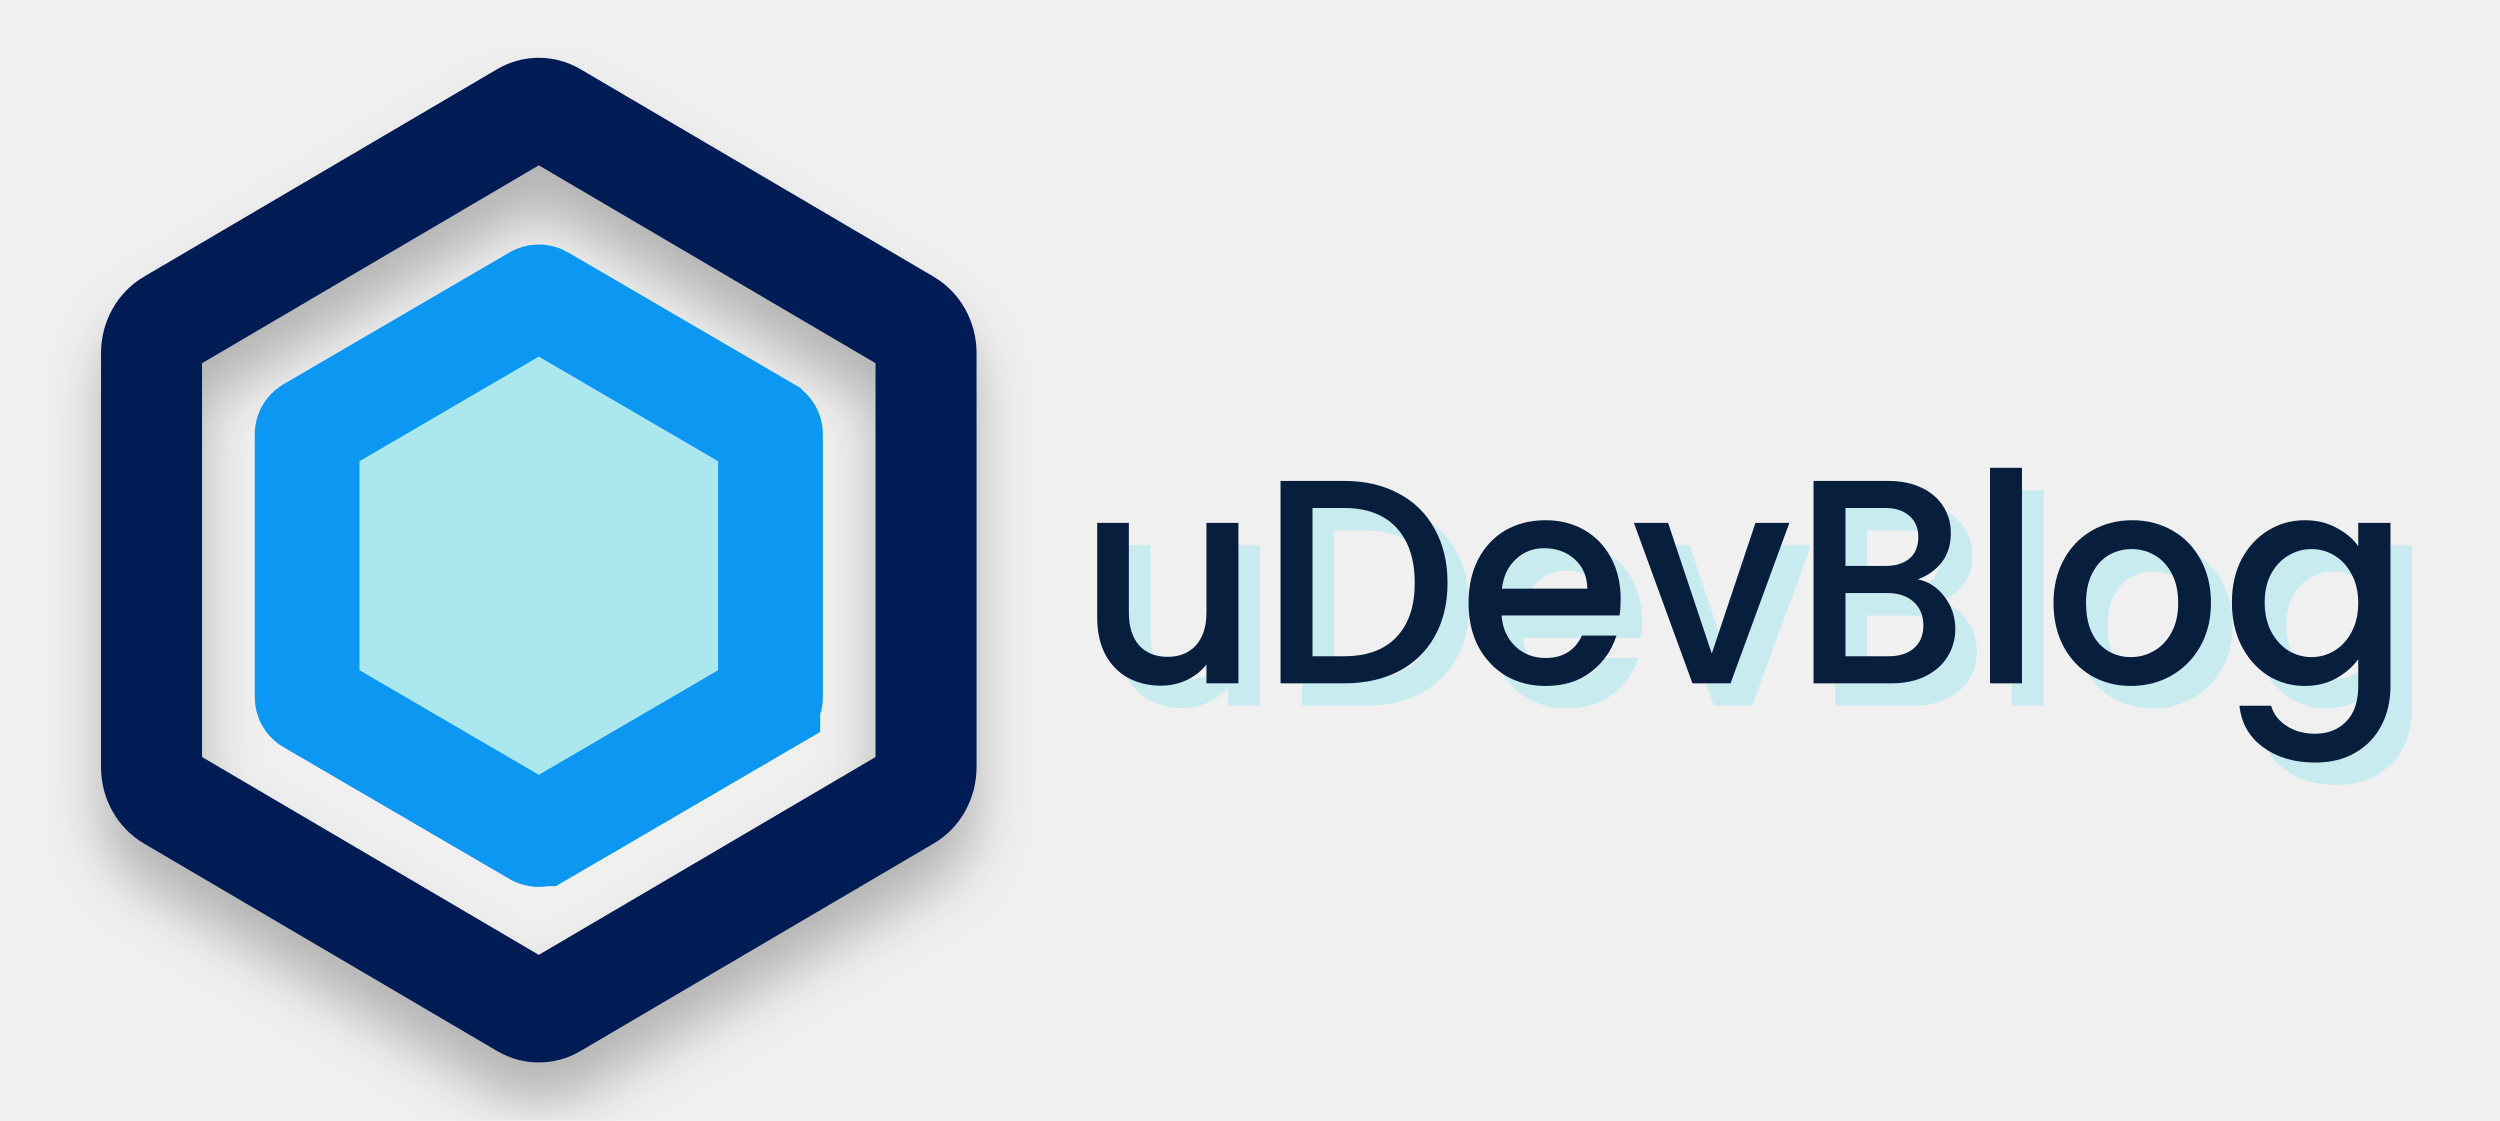
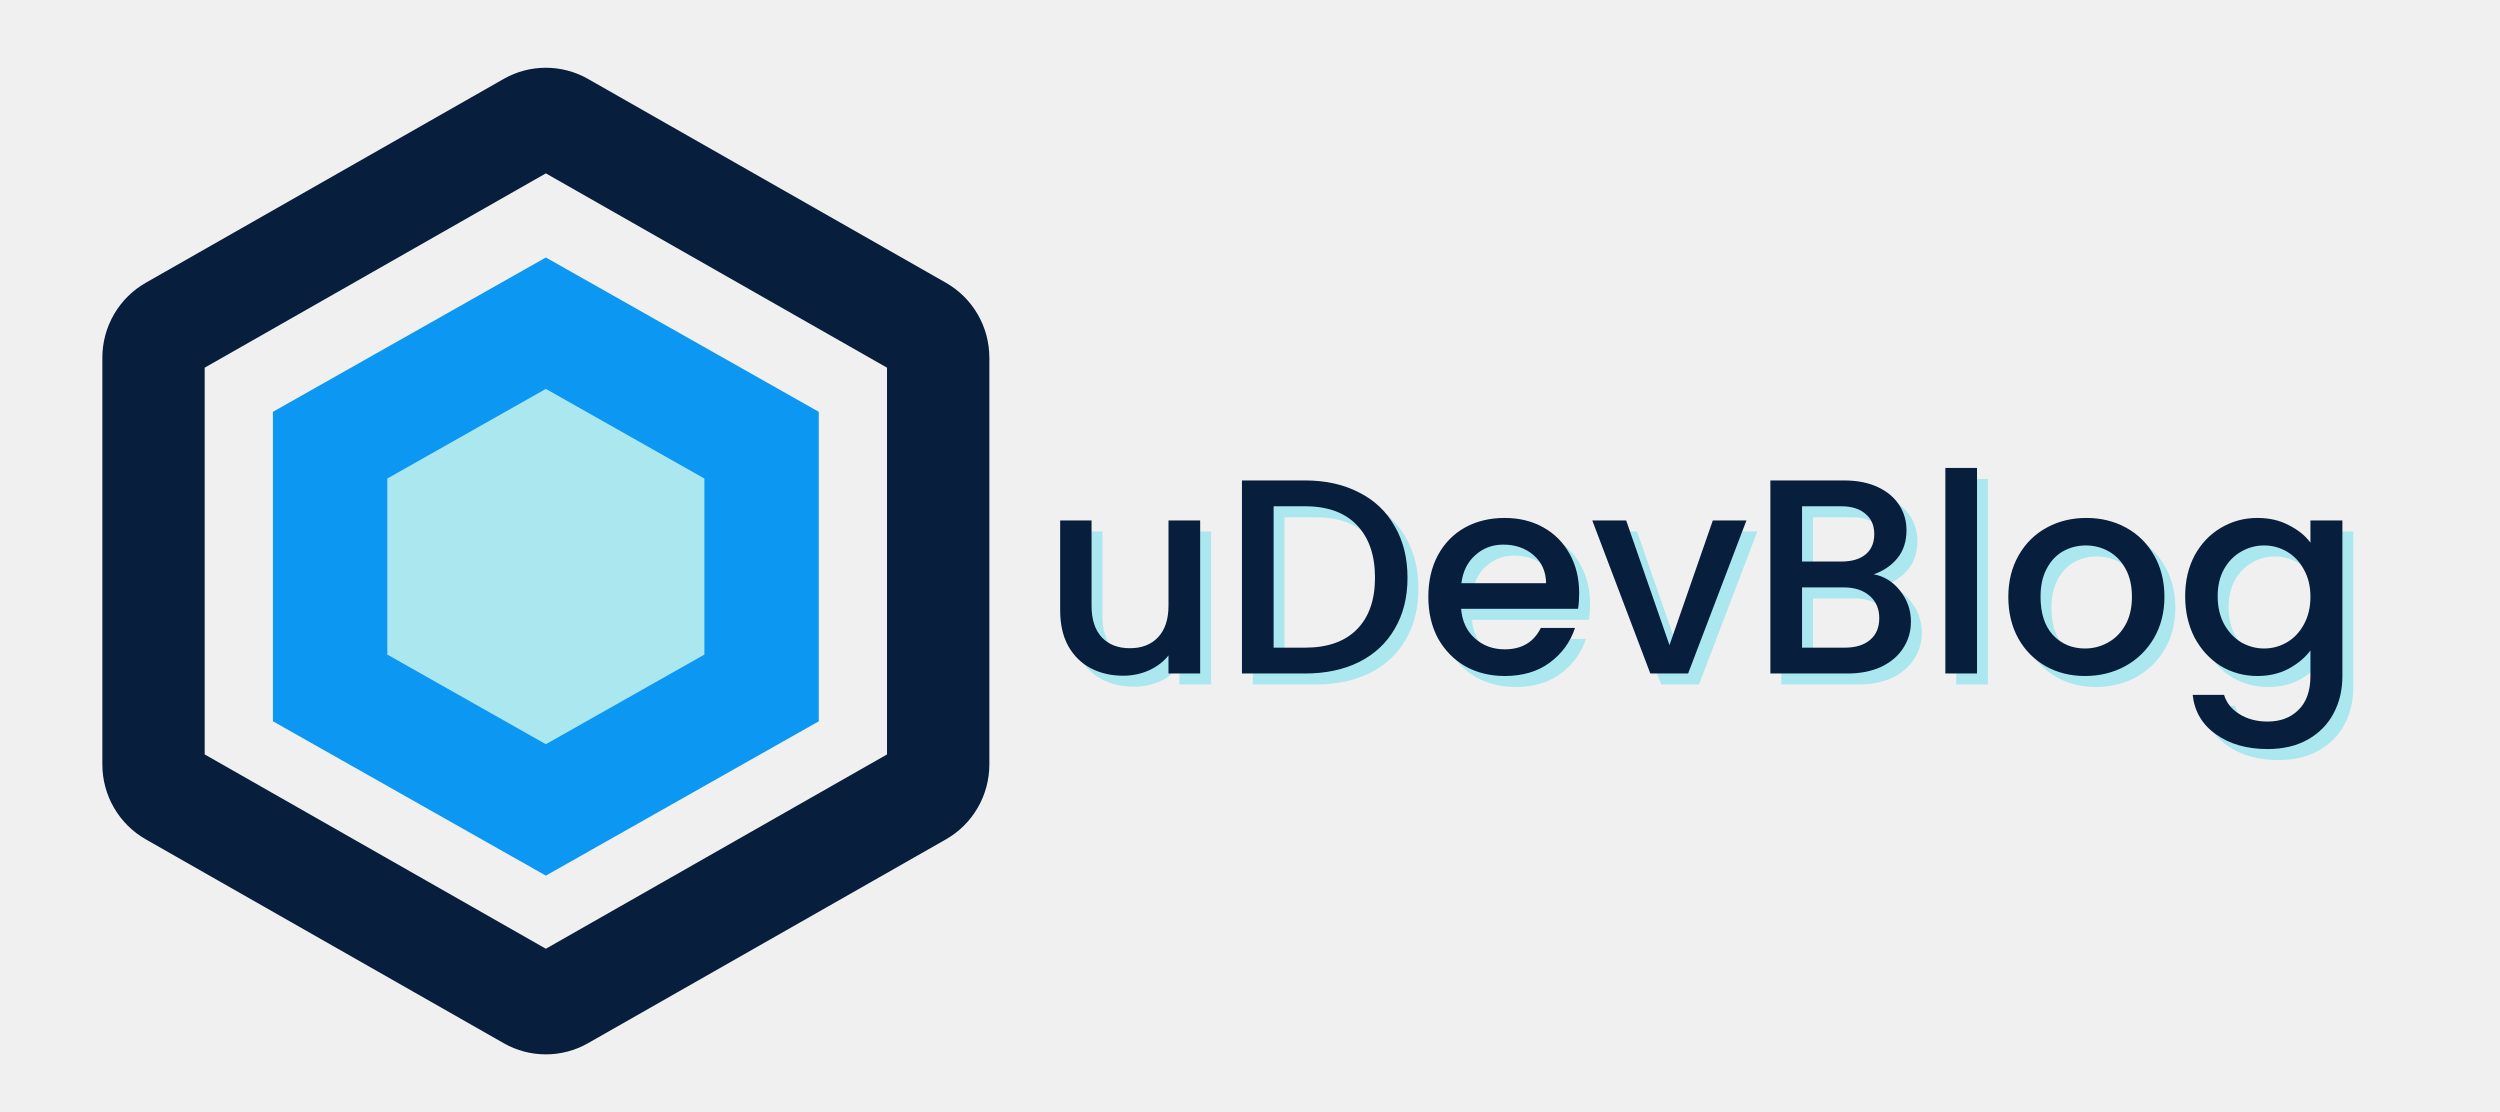
- <svg xmlns="http://www.w3.org/2000/svg" width="183" height="82" viewBox="0 0 183 82" fill="none">
-   <g clip-path="url(#clip0)">
-     <path opacity="0.6" d="M92.229 39.913V51.66H89.891V50.274C89.522 50.758 89.037 51.141 88.435 51.426C87.847 51.696 87.218 51.831 86.548 51.831C85.659 51.831 84.859 51.639 84.148 51.255C83.451 50.871 82.897 50.303 82.487 49.549C82.09 48.796 81.892 47.886 81.892 46.821V39.913H84.21V46.458C84.21 47.51 84.463 48.32 84.969 48.889C85.474 49.443 86.165 49.72 87.04 49.72C87.915 49.72 88.606 49.443 89.112 48.889C89.631 48.32 89.891 47.51 89.891 46.458V39.913H92.229ZM99.969 36.843C101.487 36.843 102.813 37.148 103.948 37.76C105.096 38.356 105.978 39.223 106.594 40.361C107.222 41.483 107.537 42.798 107.537 44.305C107.537 45.811 107.222 47.119 106.594 48.228C105.978 49.336 105.096 50.189 103.948 50.786C102.813 51.369 101.487 51.66 99.969 51.66H95.314V36.843H99.969ZM99.969 49.677C101.637 49.677 102.915 49.208 103.804 48.27C104.693 47.332 105.137 46.01 105.137 44.305C105.137 42.585 104.693 41.242 103.804 40.275C102.915 39.309 101.637 38.825 99.969 38.825H97.652V49.677H99.969ZM120.21 45.499C120.21 45.939 120.184 46.337 120.128 46.693H111.494C111.563 47.631 111.898 48.384 112.499 48.953C113.101 49.521 113.839 49.805 114.714 49.805C115.972 49.805 116.861 49.258 117.38 48.164H119.903C119.561 49.244 118.939 50.132 118.037 50.829C117.148 51.511 116.041 51.852 114.714 51.852C113.634 51.852 112.663 51.603 111.802 51.106C110.955 50.594 110.284 49.883 109.792 48.974C109.314 48.05 109.074 46.984 109.074 45.776C109.074 44.568 109.307 43.509 109.772 42.599C110.25 41.675 110.914 40.965 111.761 40.467C112.622 39.97 113.607 39.721 114.714 39.721C115.781 39.721 116.731 39.963 117.565 40.446C118.399 40.929 119.049 41.611 119.513 42.492C119.979 43.359 120.21 44.361 120.21 45.499ZM117.77 44.731C117.757 43.836 117.449 43.118 116.847 42.578C116.246 42.038 115.501 41.768 114.612 41.768C113.805 41.768 113.114 42.038 112.54 42.578C111.966 43.104 111.624 43.822 111.515 44.731H117.77ZM126.88 49.486L130.079 39.913H132.561L128.254 51.66H125.465L121.178 39.913H123.68L126.88 49.486ZM141.957 44.049C142.723 44.191 143.373 44.61 143.906 45.307C144.439 46.003 144.706 46.792 144.706 47.673C144.706 48.427 144.514 49.109 144.131 49.72C143.762 50.317 143.222 50.793 142.511 51.148C141.8 51.489 140.973 51.66 140.03 51.66H134.328V36.843H139.763C140.733 36.843 141.568 37.013 142.265 37.354C142.962 37.696 143.489 38.157 143.844 38.74C144.199 39.309 144.377 39.948 144.377 40.659C144.377 41.512 144.158 42.222 143.721 42.791C143.283 43.359 142.696 43.779 141.957 44.049ZM136.666 43.068H139.558C140.323 43.068 140.918 42.89 141.342 42.535C141.779 42.166 141.998 41.64 141.998 40.958C141.998 40.289 141.779 39.771 141.342 39.401C140.918 39.017 140.323 38.825 139.558 38.825H136.666V43.068ZM139.825 49.677C140.617 49.677 141.24 49.478 141.691 49.08C142.142 48.682 142.368 48.128 142.368 47.417C142.368 46.693 142.128 46.117 141.65 45.691C141.171 45.264 140.535 45.051 139.743 45.051H136.666V49.677H139.825ZM149.584 35.883V51.66H147.246V35.883H149.584ZM157.555 51.852C156.489 51.852 155.525 51.603 154.663 51.106C153.802 50.594 153.125 49.883 152.633 48.974C152.141 48.05 151.895 46.984 151.895 45.776C151.895 44.582 152.148 43.523 152.653 42.599C153.159 41.675 153.85 40.965 154.725 40.467C155.6 39.97 156.578 39.721 157.658 39.721C158.737 39.721 159.716 39.97 160.59 40.467C161.465 40.965 162.156 41.675 162.662 42.599C163.167 43.523 163.421 44.582 163.421 45.776C163.421 46.97 163.161 48.029 162.641 48.953C162.121 49.876 161.411 50.594 160.508 51.106C159.619 51.603 158.635 51.852 157.555 51.852ZM157.555 49.741C158.157 49.741 158.717 49.592 159.237 49.294C159.77 48.995 160.201 48.547 160.529 47.95C160.857 47.353 161.021 46.629 161.021 45.776C161.021 44.923 160.864 44.205 160.549 43.623C160.235 43.026 159.818 42.578 159.298 42.279C158.778 41.981 158.218 41.832 157.617 41.832C157.015 41.832 156.455 41.981 155.935 42.279C155.429 42.578 155.025 43.026 154.725 43.623C154.424 44.205 154.274 44.923 154.274 45.776C154.274 47.041 154.581 48.022 155.197 48.718C155.825 49.4 156.612 49.741 157.555 49.741ZM170.285 39.721C171.16 39.721 171.932 39.906 172.602 40.275C173.286 40.63 173.819 41.078 174.202 41.618V39.913H176.56V51.852C176.56 52.932 176.342 53.892 175.904 54.73C175.467 55.583 174.831 56.251 173.997 56.734C173.176 57.218 172.192 57.459 171.043 57.459C169.512 57.459 168.241 57.083 167.229 56.329C166.218 55.59 165.643 54.581 165.506 53.302H167.824C168.002 53.913 168.377 54.403 168.952 54.773C169.54 55.157 170.237 55.349 171.043 55.349C171.987 55.349 172.746 55.05 173.32 54.453C173.908 53.856 174.202 52.989 174.202 51.852V49.891C173.806 50.445 173.265 50.914 172.582 51.298C171.912 51.667 171.146 51.852 170.285 51.852C169.3 51.852 168.398 51.596 167.577 51.084C166.771 50.559 166.128 49.834 165.65 48.91C165.185 47.972 164.952 46.913 164.952 45.733C164.952 44.553 165.185 43.509 165.65 42.599C166.128 41.69 166.771 40.986 167.577 40.488C168.398 39.977 169.3 39.721 170.285 39.721ZM174.202 45.776C174.202 44.966 174.038 44.262 173.71 43.665C173.396 43.068 172.978 42.613 172.459 42.301C171.939 41.988 171.379 41.832 170.777 41.832C170.176 41.832 169.615 41.988 169.095 42.301C168.576 42.599 168.152 43.047 167.824 43.644C167.51 44.227 167.352 44.923 167.352 45.733C167.352 46.543 167.51 47.254 167.824 47.865C168.152 48.476 168.576 48.945 169.095 49.272C169.628 49.585 170.189 49.741 170.777 49.741C171.379 49.741 171.939 49.585 172.459 49.272C172.978 48.96 173.396 48.505 173.71 47.908C174.038 47.297 174.202 46.586 174.202 45.776Z" fill="#ABE7EF" />
-     <path d="M90.651 38.273V50.02H88.313V48.634C87.944 49.117 87.459 49.501 86.857 49.786C86.269 50.056 85.64 50.191 84.97 50.191C84.081 50.191 83.282 49.999 82.571 49.615C81.874 49.231 81.32 48.663 80.91 47.909C80.513 47.156 80.315 46.246 80.315 45.181V38.273H82.632V44.818C82.632 45.87 82.886 46.68 83.391 47.248C83.897 47.803 84.588 48.08 85.463 48.08C86.337 48.08 87.028 47.803 87.534 47.248C88.054 46.68 88.313 45.87 88.313 44.818V38.273H90.651ZM98.392 35.203C99.909 35.203 101.235 35.508 102.37 36.119C103.519 36.716 104.401 37.583 105.016 38.721C105.645 39.843 105.959 41.158 105.959 42.665C105.959 44.171 105.645 45.479 105.016 46.588C104.401 47.696 103.519 48.549 102.37 49.146C101.235 49.729 99.909 50.02 98.392 50.02H93.736V35.203H98.392ZM98.392 48.037C100.059 48.037 101.338 47.568 102.227 46.63C103.115 45.692 103.56 44.37 103.56 42.665C103.56 40.945 103.115 39.602 102.227 38.635C101.338 37.669 100.059 37.185 98.392 37.185H96.074V48.037H98.392ZM118.633 43.859C118.633 44.299 118.606 44.697 118.551 45.053H109.917C109.985 45.991 110.321 46.744 110.922 47.312C111.524 47.881 112.262 48.165 113.137 48.165C114.395 48.165 115.284 47.618 115.803 46.524H118.325C117.984 47.604 117.361 48.492 116.459 49.189C115.571 49.871 114.463 50.212 113.137 50.212C112.057 50.212 111.086 49.963 110.224 49.466C109.377 48.954 108.707 48.243 108.215 47.334C107.737 46.41 107.497 45.344 107.497 44.136C107.497 42.928 107.729 41.869 108.194 40.959C108.673 40.035 109.336 39.325 110.183 38.827C111.045 38.33 112.029 38.081 113.137 38.081C114.203 38.081 115.154 38.322 115.987 38.806C116.822 39.289 117.471 39.971 117.936 40.852C118.401 41.719 118.633 42.721 118.633 43.859ZM116.192 43.091C116.179 42.196 115.871 41.478 115.269 40.938C114.668 40.398 113.923 40.128 113.034 40.128C112.228 40.128 111.537 40.398 110.963 40.938C110.388 41.464 110.047 42.181 109.937 43.091H116.192ZM125.302 47.846L128.501 38.273H130.983L126.676 50.02H123.887L119.601 38.273H122.103L125.302 47.846ZM140.38 42.409C141.145 42.551 141.795 42.97 142.328 43.667C142.861 44.363 143.128 45.152 143.128 46.033C143.128 46.787 142.936 47.469 142.554 48.08C142.185 48.677 141.644 49.153 140.934 49.508C140.222 49.849 139.396 50.02 138.452 50.02H132.751V35.203H138.186C139.156 35.203 139.99 35.373 140.688 35.714C141.385 36.056 141.911 36.517 142.267 37.1C142.622 37.669 142.8 38.308 142.8 39.019C142.8 39.872 142.581 40.583 142.144 41.151C141.706 41.719 141.118 42.139 140.38 42.409ZM135.089 41.428H137.98C138.746 41.428 139.34 41.25 139.765 40.895C140.202 40.526 140.421 40 140.421 39.318C140.421 38.649 140.202 38.131 139.765 37.761C139.34 37.377 138.746 37.185 137.98 37.185H135.089V41.428ZM138.247 48.037C139.04 48.037 139.662 47.838 140.113 47.44C140.565 47.042 140.79 46.488 140.79 45.777C140.79 45.053 140.55 44.477 140.072 44.05C139.593 43.624 138.958 43.411 138.165 43.411H135.089V48.037H138.247ZM148.007 34.243V50.02H145.669V34.243H148.007ZM155.978 50.212C154.911 50.212 153.947 49.963 153.086 49.466C152.224 48.954 151.548 48.243 151.055 47.334C150.563 46.41 150.317 45.344 150.317 44.136C150.317 42.942 150.57 41.883 151.076 40.959C151.582 40.035 152.273 39.325 153.147 38.827C154.022 38.33 155 38.081 156.08 38.081C157.16 38.081 158.138 38.33 159.013 38.827C159.888 39.325 160.579 40.035 161.084 40.959C161.59 41.883 161.843 42.942 161.843 44.136C161.843 45.33 161.583 46.389 161.064 47.312C160.544 48.236 159.833 48.954 158.931 49.466C158.042 49.963 157.057 50.212 155.978 50.212ZM155.978 48.101C156.579 48.101 157.139 47.952 157.659 47.654C158.192 47.355 158.623 46.907 158.951 46.31C159.279 45.714 159.443 44.989 159.443 44.136C159.443 43.283 159.286 42.565 158.972 41.983C158.657 41.386 158.241 40.938 157.721 40.639C157.201 40.341 156.641 40.192 156.039 40.192C155.437 40.192 154.877 40.341 154.357 40.639C153.852 40.938 153.448 41.386 153.147 41.983C152.847 42.565 152.696 43.283 152.696 44.136C152.696 45.401 153.004 46.382 153.619 47.078C154.248 47.76 155.034 48.101 155.978 48.101ZM168.707 38.081C169.583 38.081 170.355 38.266 171.025 38.635C171.708 38.99 172.242 39.438 172.624 39.978V38.273H174.983V50.212C174.983 51.292 174.764 52.252 174.326 53.09C173.889 53.943 173.254 54.611 172.419 55.094C171.599 55.578 170.614 55.819 169.466 55.819C167.935 55.819 166.663 55.443 165.651 54.689C164.64 53.95 164.066 52.941 163.929 51.662H166.246C166.424 52.273 166.8 52.763 167.374 53.133C167.962 53.517 168.66 53.709 169.466 53.709C170.409 53.709 171.168 53.41 171.742 52.813C172.331 52.216 172.624 51.349 172.624 50.212V48.251C172.228 48.805 171.688 49.274 171.004 49.658C170.334 50.027 169.568 50.212 168.707 50.212C167.723 50.212 166.82 49.956 166 49.444C165.194 48.919 164.551 48.194 164.072 47.27C163.607 46.332 163.375 45.273 163.375 44.093C163.375 42.913 163.607 41.869 164.072 40.959C164.551 40.05 165.194 39.346 166 38.848C166.82 38.337 167.723 38.081 168.707 38.081ZM172.624 44.136C172.624 43.326 172.46 42.622 172.132 42.025C171.818 41.428 171.401 40.973 170.881 40.661C170.362 40.348 169.801 40.192 169.199 40.192C168.598 40.192 168.037 40.348 167.518 40.661C166.999 40.959 166.574 41.407 166.246 42.004C165.932 42.587 165.774 43.283 165.774 44.093C165.774 44.903 165.932 45.614 166.246 46.225C166.574 46.836 166.999 47.305 167.518 47.632C168.051 47.945 168.612 48.101 169.199 48.101C169.801 48.101 170.362 47.945 170.881 47.632C171.401 47.32 171.818 46.865 172.132 46.268C172.46 45.657 172.624 44.946 172.624 44.136Z" fill="#071E3D" />
-     <g filter="url(#filter0_d)">
-       <path d="M39.44 77.77C38.378 77.772 37.333 77.488 36.408 76.946L10.525 61.738C9.576 61.179 8.786 60.369 8.236 59.389C7.686 58.409 7.396 57.295 7.395 56.161V25.839C7.396 24.705 7.686 23.591 8.236 22.611C8.786 21.632 9.576 20.821 10.525 20.262L36.407 5.054C37.333 4.514 38.377 4.23 39.44 4.23C40.502 4.23 41.546 4.514 42.472 5.054L68.354 20.262C69.304 20.821 70.093 21.631 70.643 22.611C71.193 23.591 71.483 24.705 71.484 25.839V56.161C71.483 57.295 71.193 58.409 70.643 59.389C70.094 60.368 69.304 61.179 68.354 61.738L42.472 76.946C41.547 77.488 40.502 77.772 39.44 77.77ZM14.79 55.414L39.44 69.897L64.089 55.414V26.586L39.44 12.102L14.79 26.586V55.414Z" fill="#001C55" />
-     </g>
-     <path d="M22.531 51.23C22.497 51.171 22.481 51.106 22.481 51.041V31.779C22.481 31.714 22.497 31.649 22.531 31.59C22.564 31.531 22.613 31.48 22.675 31.444C22.675 31.444 22.675 31.443 22.676 31.443L39.231 21.786C39.231 21.786 39.232 21.785 39.233 21.785C39.295 21.749 39.366 21.73 39.44 21.73C39.513 21.73 39.584 21.749 39.647 21.785C39.647 21.785 39.648 21.786 39.648 21.786L56.203 31.443C56.204 31.444 56.204 31.444 56.204 31.444C56.266 31.48 56.316 31.531 56.349 31.59C56.382 31.649 56.399 31.714 56.399 31.779V51.041C56.399 51.106 56.382 51.171 56.349 51.23C56.315 51.289 56.266 51.34 56.204 51.376C56.204 51.376 56.204 51.377 56.204 51.377L39.649 61.034C39.648 61.034 39.647 61.035 39.647 61.035C39.584 61.071 39.513 61.09 39.44 61.09C39.366 61.09 39.295 61.071 39.233 61.035C39.232 61.035 39.231 61.034 39.231 61.034L22.676 51.377C22.613 51.34 22.564 51.289 22.531 51.23Z" fill="#ABE7EF" stroke="#0C97F2" stroke-width="7.669" />
-   </g>
-   <defs>
-     <filter id="filter0_d" x="3.395" y="3.23" width="72.09" height="81.541" filterUnits="userSpaceOnUse" color-interpolation-filters="sRGB">
-       <feFlood flood-opacity="0" result="BackgroundImageFix" />
-       <feColorMatrix in="SourceAlpha" type="matrix" values="0 0 0 0 0 0 0 0 0 0 0 0 0 0 0 0 0 0 127 0" />
-       <feOffset dy="3" />
-       <feGaussianBlur stdDeviation="2" />
-       <feColorMatrix type="matrix" values="0 0 0 0 0 0 0 0 0 0 0 0 0 0 0 0 0 0 0.25 0" />
-       <feBlend mode="normal" in2="BackgroundImageFix" result="effect1_dropShadow" />
-       <feBlend mode="normal" in="SourceGraphic" in2="effect1_dropShadow" result="shape" />
-     </filter>
-     <clipPath id="clip0">
-       <rect width="183" height="82" fill="white" />
-     </clipPath>
-   </defs>
+ <svg xmlns="http://www.w3.org/2000/svg" width="153" height="68" viewBox="0 0 153 68" fill="none">
+   <path d="M74.117 32.524V41.891H72.179V40.786C71.873 41.171 71.471 41.477 70.972 41.704C70.485 41.919 69.964 42.027 69.408 42.027C68.672 42.027 68.009 41.874 67.419 41.568C66.841 41.262 66.382 40.809 66.042 40.208C65.714 39.607 65.549 38.882 65.549 38.032V32.524H67.47V37.743C67.47 38.582 67.68 39.228 68.099 39.681C68.519 40.123 69.091 40.344 69.816 40.344C70.542 40.344 71.114 40.123 71.533 39.681C71.964 39.228 72.179 38.582 72.179 37.743V32.524H74.117ZM80.533 30.076C81.791 30.076 82.891 30.32 83.831 30.807C84.783 31.283 85.514 31.974 86.024 32.881C86.546 33.776 86.806 34.825 86.806 36.026C86.806 37.227 86.546 38.27 86.024 39.154C85.514 40.038 84.783 40.718 83.831 41.194C82.891 41.659 81.791 41.891 80.533 41.891H76.674V30.076H80.533ZM80.533 40.31C81.916 40.31 82.976 39.936 83.712 39.188C84.449 38.44 84.817 37.386 84.817 36.026C84.817 34.655 84.449 33.584 83.712 32.813C82.976 32.042 81.916 31.657 80.533 31.657H78.612V40.31H80.533ZM97.312 36.978C97.312 37.329 97.29 37.647 97.244 37.93H90.087C90.144 38.678 90.421 39.279 90.92 39.732C91.419 40.185 92.031 40.412 92.756 40.412C93.799 40.412 94.535 39.976 94.966 39.103H97.057C96.774 39.964 96.258 40.673 95.51 41.228C94.773 41.772 93.856 42.044 92.756 42.044C91.861 42.044 91.056 41.846 90.342 41.449C89.639 41.041 89.084 40.474 88.676 39.749C88.279 39.012 88.081 38.162 88.081 37.199C88.081 36.236 88.274 35.391 88.659 34.666C89.056 33.929 89.606 33.363 90.308 32.966C91.022 32.569 91.838 32.371 92.756 32.371C93.64 32.371 94.428 32.564 95.119 32.949C95.811 33.334 96.349 33.878 96.734 34.581C97.12 35.272 97.312 36.071 97.312 36.978ZM95.289 36.366C95.278 35.652 95.023 35.08 94.524 34.649C94.025 34.218 93.408 34.003 92.671 34.003C92.002 34.003 91.43 34.218 90.954 34.649C90.478 35.068 90.195 35.641 90.104 36.366H95.289ZM102.84 40.157L105.492 32.524H107.549L103.979 41.891H101.667L98.114 32.524H100.188L102.84 40.157ZM115.338 35.822C115.973 35.935 116.511 36.27 116.953 36.825C117.395 37.38 117.616 38.009 117.616 38.712C117.616 39.313 117.458 39.857 117.14 40.344C116.834 40.82 116.387 41.2 115.797 41.483C115.208 41.755 114.522 41.891 113.74 41.891H109.014V30.076H113.519C114.324 30.076 115.015 30.212 115.593 30.484C116.171 30.756 116.608 31.124 116.902 31.589C117.197 32.042 117.344 32.552 117.344 33.119C117.344 33.799 117.163 34.366 116.8 34.819C116.438 35.272 115.95 35.607 115.338 35.822ZM110.952 35.04H113.349C113.984 35.04 114.477 34.898 114.828 34.615C115.191 34.32 115.372 33.901 115.372 33.357C115.372 32.824 115.191 32.411 114.828 32.116C114.477 31.81 113.984 31.657 113.349 31.657H110.952V35.04ZM113.57 40.31C114.228 40.31 114.743 40.151 115.117 39.834C115.491 39.517 115.678 39.075 115.678 38.508C115.678 37.93 115.48 37.471 115.083 37.131C114.687 36.791 114.16 36.621 113.502 36.621H110.952V40.31H113.57ZM121.66 29.311V41.891H119.722V29.311H121.66ZM128.268 42.044C127.384 42.044 126.585 41.846 125.871 41.449C125.157 41.041 124.596 40.474 124.188 39.749C123.78 39.012 123.576 38.162 123.576 37.199C123.576 36.247 123.785 35.403 124.205 34.666C124.624 33.929 125.196 33.363 125.922 32.966C126.647 32.569 127.457 32.371 128.353 32.371C129.248 32.371 130.058 32.569 130.784 32.966C131.509 33.363 132.081 33.929 132.501 34.666C132.92 35.403 133.13 36.247 133.13 37.199C133.13 38.151 132.914 38.995 132.484 39.732C132.053 40.469 131.464 41.041 130.716 41.449C129.979 41.846 129.163 42.044 128.268 42.044ZM128.268 40.361C128.766 40.361 129.231 40.242 129.662 40.004C130.104 39.766 130.461 39.409 130.733 38.933C131.005 38.457 131.141 37.879 131.141 37.199C131.141 36.519 131.01 35.947 130.75 35.482C130.489 35.006 130.143 34.649 129.713 34.411C129.282 34.173 128.817 34.054 128.319 34.054C127.82 34.054 127.355 34.173 126.925 34.411C126.505 34.649 126.171 35.006 125.922 35.482C125.672 35.947 125.548 36.519 125.548 37.199C125.548 38.208 125.803 38.99 126.313 39.545C126.834 40.089 127.486 40.361 128.268 40.361ZM138.82 32.371C139.545 32.371 140.185 32.518 140.741 32.813C141.307 33.096 141.749 33.453 142.067 33.884V32.524H144.022V42.044C144.022 42.905 143.84 43.67 143.478 44.339C143.115 45.019 142.588 45.552 141.897 45.937C141.217 46.322 140.401 46.515 139.449 46.515C138.179 46.515 137.125 46.215 136.287 45.614C135.448 45.025 134.972 44.22 134.859 43.2H136.78C136.927 43.687 137.239 44.078 137.715 44.373C138.202 44.679 138.78 44.832 139.449 44.832C140.231 44.832 140.86 44.594 141.336 44.118C141.823 43.642 142.067 42.951 142.067 42.044V40.48C141.738 40.922 141.29 41.296 140.724 41.602C140.168 41.897 139.534 42.044 138.82 42.044C138.004 42.044 137.256 41.84 136.576 41.432C135.907 41.013 135.374 40.435 134.978 39.698C134.592 38.95 134.4 38.106 134.4 37.165C134.4 36.224 134.592 35.391 134.978 34.666C135.374 33.941 135.907 33.38 136.576 32.983C137.256 32.575 138.004 32.371 138.82 32.371ZM142.067 37.199C142.067 36.553 141.931 35.992 141.659 35.516C141.398 35.04 141.052 34.677 140.622 34.428C140.191 34.179 139.726 34.054 139.228 34.054C138.729 34.054 138.264 34.179 137.834 34.428C137.403 34.666 137.052 35.023 136.78 35.499C136.519 35.964 136.389 36.519 136.389 37.165C136.389 37.811 136.519 38.378 136.78 38.865C137.052 39.352 137.403 39.726 137.834 39.987C138.276 40.236 138.74 40.361 139.228 40.361C139.726 40.361 140.191 40.236 140.622 39.987C141.052 39.738 141.398 39.375 141.659 38.899C141.931 38.412 142.067 37.845 142.067 37.199Z" fill="#ABE7EF" />
+   <path d="M73.45 31.851V41.218H71.512V40.113C71.206 40.498 70.804 40.804 70.305 41.031C69.818 41.246 69.297 41.354 68.741 41.354C68.005 41.354 67.342 41.201 66.752 40.895C66.174 40.589 65.715 40.136 65.375 39.535C65.047 38.934 64.882 38.209 64.882 37.359V31.851H66.803V37.07C66.803 37.909 67.013 38.555 67.432 39.008C67.852 39.45 68.424 39.671 69.149 39.671C69.875 39.671 70.447 39.45 70.866 39.008C71.297 38.555 71.512 37.909 71.512 37.07V31.851H73.45ZM79.866 29.403C81.124 29.403 82.224 29.647 83.164 30.134C84.116 30.61 84.847 31.301 85.357 32.208C85.879 33.103 86.139 34.152 86.139 35.353C86.139 36.554 85.879 37.597 85.357 38.481C84.847 39.365 84.116 40.045 83.164 40.521C82.224 40.986 81.124 41.218 79.866 41.218H76.007V29.403H79.866ZM79.866 39.637C81.249 39.637 82.309 39.263 83.045 38.515C83.782 37.767 84.15 36.713 84.15 35.353C84.15 33.982 83.782 32.911 83.045 32.14C82.309 31.369 81.249 30.984 79.866 30.984H77.945V39.637H79.866ZM96.645 36.305C96.645 36.656 96.622 36.974 96.577 37.257H89.42C89.477 38.005 89.754 38.606 90.253 39.059C90.752 39.512 91.364 39.739 92.089 39.739C93.132 39.739 93.868 39.303 94.299 38.43H96.39C96.107 39.291 95.591 40 94.843 40.555C94.106 41.099 93.188 41.371 92.089 41.371C91.194 41.371 90.389 41.173 89.675 40.776C88.972 40.368 88.417 39.801 88.009 39.076C87.612 38.339 87.414 37.489 87.414 36.526C87.414 35.563 87.607 34.718 87.992 33.993C88.389 33.256 88.938 32.69 89.641 32.293C90.355 31.896 91.171 31.698 92.089 31.698C92.973 31.698 93.761 31.891 94.452 32.276C95.143 32.661 95.682 33.205 96.067 33.908C96.452 34.599 96.645 35.398 96.645 36.305ZM94.622 35.693C94.611 34.979 94.356 34.407 93.857 33.976C93.358 33.545 92.741 33.33 92.004 33.33C91.335 33.33 90.763 33.545 90.287 33.976C89.811 34.395 89.528 34.968 89.437 35.693H94.622ZM102.173 39.484L104.825 31.851H106.882L103.312 41.218H101L97.447 31.851H99.521L102.173 39.484ZM114.671 35.149C115.306 35.262 115.844 35.597 116.286 36.152C116.728 36.707 116.949 37.336 116.949 38.039C116.949 38.64 116.791 39.184 116.473 39.671C116.167 40.147 115.72 40.527 115.13 40.81C114.541 41.082 113.855 41.218 113.073 41.218H108.347V29.403H112.852C113.657 29.403 114.348 29.539 114.926 29.811C115.504 30.083 115.941 30.451 116.235 30.916C116.53 31.369 116.677 31.879 116.677 32.446C116.677 33.126 116.496 33.693 116.133 34.146C115.771 34.599 115.283 34.934 114.671 35.149ZM110.285 34.367H112.682C113.317 34.367 113.81 34.225 114.161 33.942C114.524 33.647 114.705 33.228 114.705 32.684C114.705 32.151 114.524 31.738 114.161 31.443C113.81 31.137 113.317 30.984 112.682 30.984H110.285V34.367ZM112.903 39.637C113.561 39.637 114.076 39.478 114.45 39.161C114.824 38.844 115.011 38.402 115.011 37.835C115.011 37.257 114.813 36.798 114.416 36.458C114.02 36.118 113.493 35.948 112.835 35.948H110.285V39.637H112.903ZM120.993 28.638V41.218H119.055V28.638H120.993ZM127.601 41.371C126.717 41.371 125.918 41.173 125.204 40.776C124.49 40.368 123.929 39.801 123.521 39.076C123.113 38.339 122.909 37.489 122.909 36.526C122.909 35.574 123.118 34.73 123.538 33.993C123.957 33.256 124.529 32.69 125.255 32.293C125.98 31.896 126.79 31.698 127.686 31.698C128.581 31.698 129.391 31.896 130.117 32.293C130.842 32.69 131.414 33.256 131.834 33.993C132.253 34.73 132.463 35.574 132.463 36.526C132.463 37.478 132.247 38.322 131.817 39.059C131.386 39.796 130.797 40.368 130.049 40.776C129.312 41.173 128.496 41.371 127.601 41.371ZM127.601 39.688C128.099 39.688 128.564 39.569 128.995 39.331C129.437 39.093 129.794 38.736 130.066 38.26C130.338 37.784 130.474 37.206 130.474 36.526C130.474 35.846 130.343 35.274 130.083 34.809C129.822 34.333 129.476 33.976 129.046 33.738C128.615 33.5 128.15 33.381 127.652 33.381C127.153 33.381 126.688 33.5 126.258 33.738C125.838 33.976 125.504 34.333 125.255 34.809C125.005 35.274 124.881 35.846 124.881 36.526C124.881 37.535 125.136 38.317 125.646 38.872C126.167 39.416 126.819 39.688 127.601 39.688ZM138.152 31.698C138.878 31.698 139.518 31.845 140.073 32.14C140.64 32.423 141.082 32.78 141.399 33.211V31.851H143.354V41.371C143.354 42.232 143.173 42.997 142.81 43.666C142.448 44.346 141.921 44.879 141.229 45.264C140.549 45.649 139.733 45.842 138.781 45.842C137.512 45.842 136.458 45.542 135.619 44.941C134.781 44.352 134.305 43.547 134.191 42.527H136.112C136.26 43.014 136.571 43.405 137.047 43.7C137.535 44.006 138.113 44.159 138.781 44.159C139.563 44.159 140.192 43.921 140.668 43.445C141.156 42.969 141.399 42.278 141.399 41.371V39.807C141.071 40.249 140.623 40.623 140.056 40.929C139.501 41.224 138.866 41.371 138.152 41.371C137.336 41.371 136.588 41.167 135.908 40.759C135.24 40.34 134.707 39.762 134.31 39.025C133.925 38.277 133.732 37.433 133.732 36.492C133.732 35.551 133.925 34.718 134.31 33.993C134.707 33.268 135.24 32.707 135.908 32.31C136.588 31.902 137.336 31.698 138.152 31.698ZM141.399 36.526C141.399 35.88 141.263 35.319 140.991 34.843C140.731 34.367 140.385 34.004 139.954 33.755C139.524 33.506 139.059 33.381 138.56 33.381C138.062 33.381 137.597 33.506 137.166 33.755C136.736 33.993 136.384 34.35 136.112 34.826C135.852 35.291 135.721 35.846 135.721 36.492C135.721 37.138 135.852 37.705 136.112 38.192C136.384 38.679 136.736 39.053 137.166 39.314C137.608 39.563 138.073 39.688 138.56 39.688C139.059 39.688 139.524 39.563 139.954 39.314C140.385 39.065 140.731 38.702 140.991 38.226C141.263 37.739 141.399 37.172 141.399 36.526Z" fill="#071E3D" />
+   <path d="M33.406 64.527C32.507 64.528 31.622 64.295 30.838 63.85L8.915 51.364C8.111 50.905 7.442 50.239 6.976 49.435C6.51 48.63 6.264 47.716 6.264 46.785V21.889C6.264 20.957 6.51 20.043 6.976 19.238C7.442 18.434 8.111 17.768 8.915 17.309L30.837 4.823C31.622 4.379 32.506 4.146 33.406 4.146C34.306 4.146 35.19 4.379 35.974 4.823L57.897 17.309C58.701 17.768 59.37 18.434 59.836 19.238C60.302 20.043 60.548 20.957 60.549 21.889V46.785C60.548 47.716 60.302 48.63 59.836 49.435C59.371 50.239 58.702 50.905 57.898 51.364L35.975 63.85C35.191 64.295 34.306 64.528 33.406 64.527V64.527ZM12.527 46.171L33.406 58.063L54.285 46.171V22.502L33.406 10.61L12.527 22.502V46.171Z" fill="#071E3D" />
+   <path d="M46.609 42.101L33.406 49.567L20.203 42.101V27.245L33.406 19.779L46.609 27.245V42.101Z" fill="#ABE7EF" stroke="#0C97F2" stroke-width="7" />
</svg>
